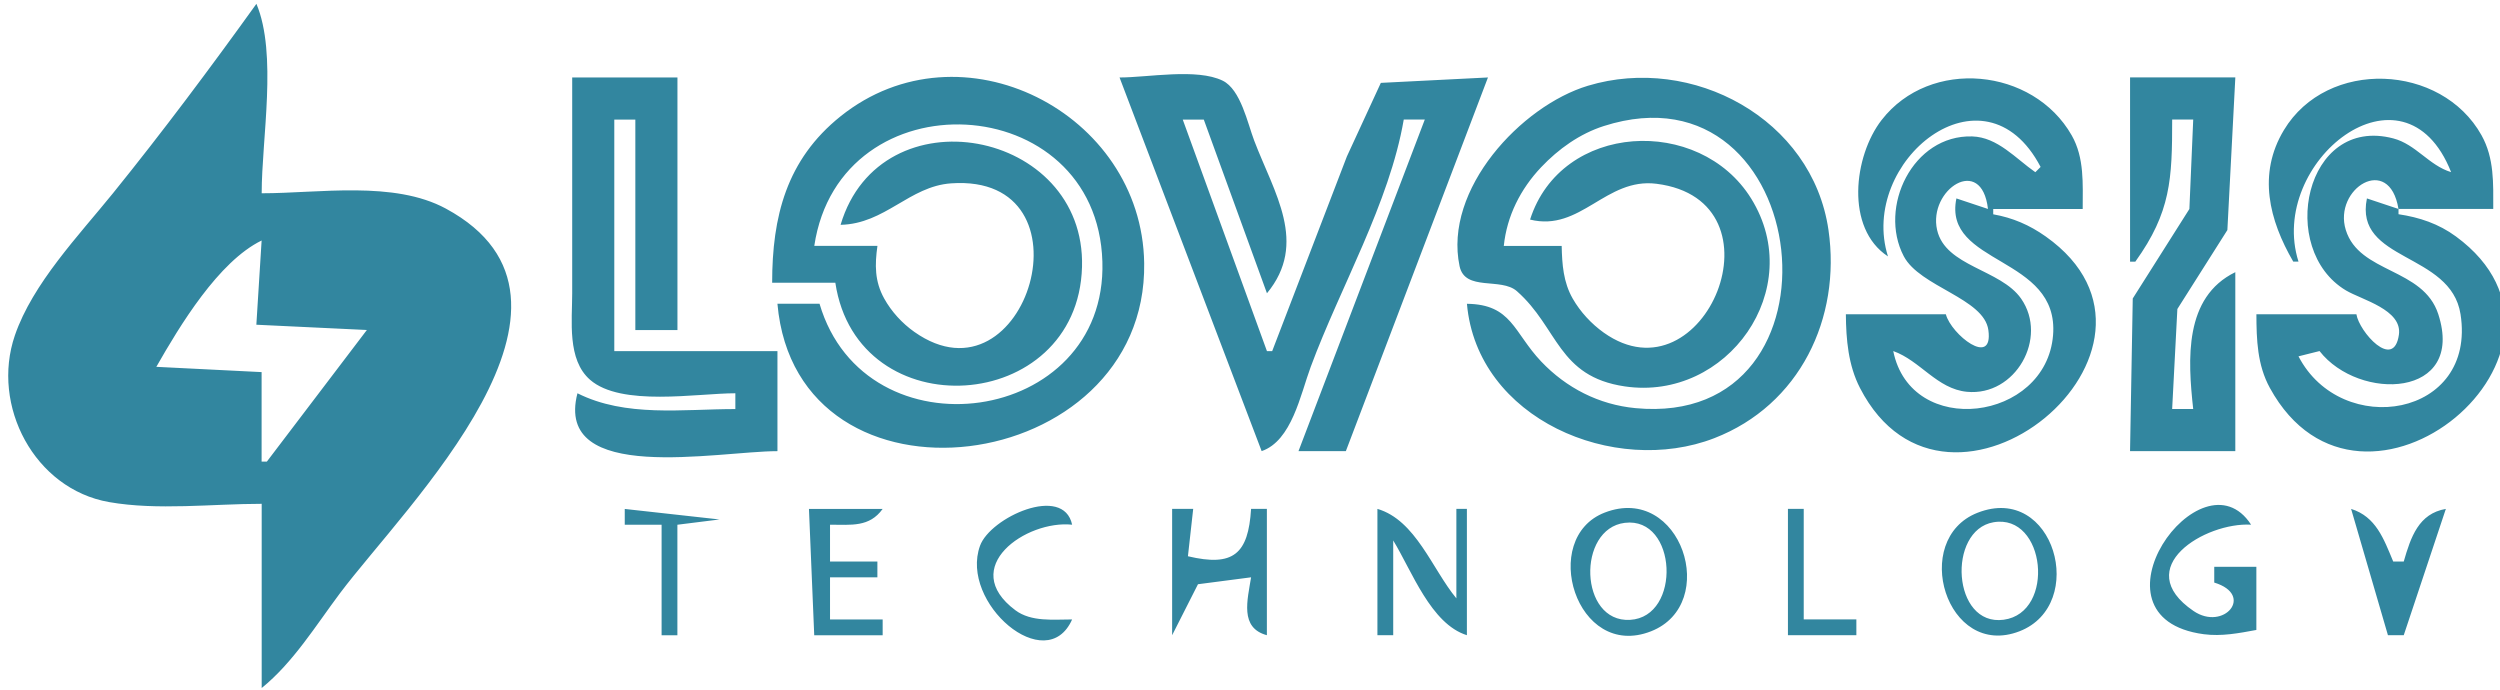
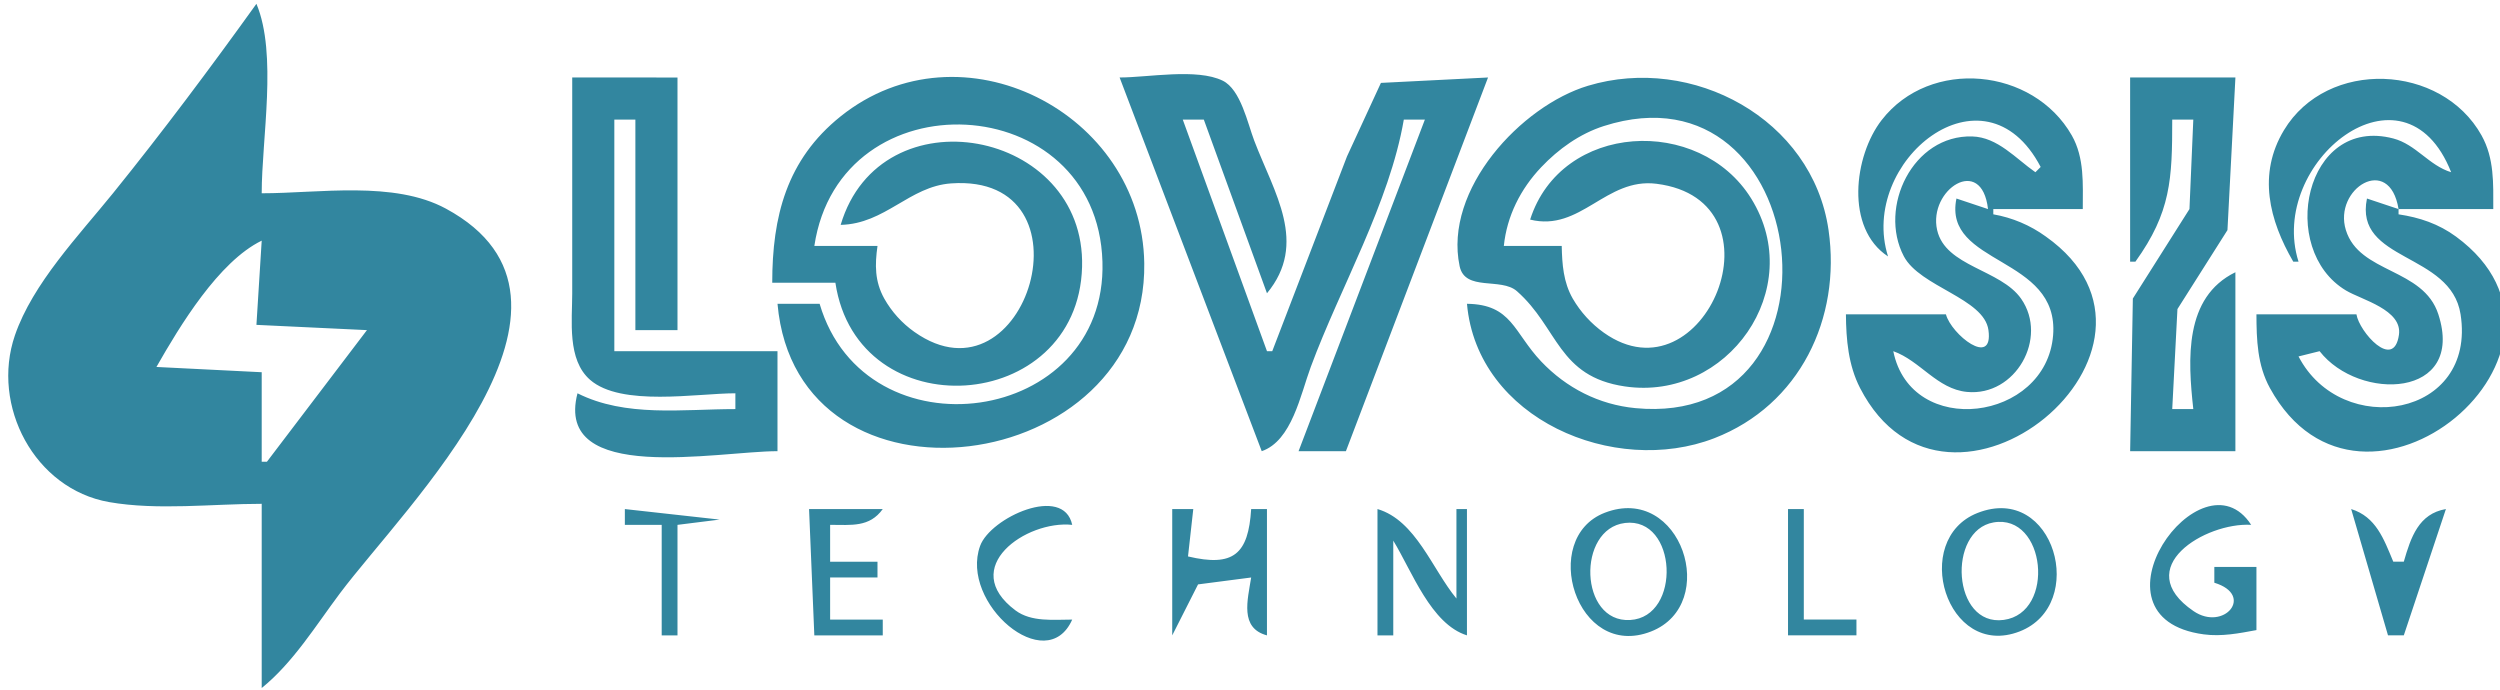
- <svg xmlns="http://www.w3.org/2000/svg" width="125.677mm" height="34.66mm" viewBox="0 0 125.677 34.66" version="1.1" id="svg1" xml:space="preserve">
-   <defs id="defs1" />
-   <g id="layer1" transform="translate(-33.50404,-104.956)">
-     <path style="fill:#32869f;stroke:none" d="m 46.395,105.147 c -2.315,3.223 -4.717,6.439 -7.213,9.525 -1.712,2.117 -4.035,4.534 -4.93,7.144 -1.212,3.534 0.985,7.721 4.734,8.38 2.44,0.429 5.198,0.087 7.673,0.087 v 9.26 c 1.583,-1.281 2.719,-3.14 3.935,-4.763 3.296,-4.395 13.919,-14.685 5.325,-19.337 -2.618,-1.417 -6.38,-0.771 -9.26,-0.771 0,-2.748 0.797,-6.996 -0.265,-9.525 m 15.875,3.704 v 10.848 c 4.42e-4,1.377 -0.263,3.336 0.898,4.349 1.564,1.365 5.375,0.678 7.304,0.678 v 0.794 c -2.654,0 -5.514,0.424 -7.938,-0.794 -1.194,4.615 7.055,2.91 10.054,2.91 v -5.027 h -8.202 v -11.642 h 1.058 v 10.583 h 2.117 v -12.7 h -5.292 m 10.054,10.319 h 3.175 c 1.107,7.383 12.193,6.646 12.401,-0.794 0.194,-6.933 -10.133,-8.864 -12.137,-2.117 2.241,-0.048 3.453,-1.937 5.556,-2.085 7.348,-0.515 3.797,11.449 -1.848,7.468 -0.616,-0.435 -1.151,-1.02 -1.517,-1.68 -0.481,-0.867 -0.473,-1.697 -0.338,-2.646 h -3.175 c 1.287,-8.587 14.22,-7.925 14.483,0.794 0.249,8.25 -11.923,9.919 -14.219,2.117 h -2.117 c 0.971,11.041 18.595,8.731 18.437,-2.041 -0.111,-7.567 -9.205,-12.232 -15.262,-7.383 -2.724,2.181 -3.44,5.05 -3.44,8.366 m 17.463,-10.319 7.144,18.785 c 1.515,-0.519 1.952,-2.845 2.466,-4.233 1.484,-4.009 3.953,-8.221 4.678,-12.435 h 1.058 l -6.35,16.669 h 2.381 l 7.144,-18.785 -5.385,0.272 -1.706,3.697 -3.757,9.79 H 97.195 L 92.962,110.968 h 1.058 l 3.175,8.731 c 2.079,-2.518 0.358,-5.049 -0.641,-7.673 -0.331,-0.869 -0.679,-2.573 -1.586,-3.015 -1.302,-0.635 -3.746,-0.16 -5.181,-0.16 m 20.637,7.144 c 2.539,0.629 3.803,-2.122 6.35,-1.801 6.648,0.838 2.402,11.067 -2.645,7.486 -0.625,-0.444 -1.185,-1.05 -1.565,-1.716 -0.471,-0.826 -0.533,-1.719 -0.553,-2.646 h -2.91 c 0.154,-1.501 0.839,-2.86 1.88,-3.958 0.868,-0.916 1.938,-1.681 3.147,-2.068 10.609,-3.396 12.647,15.237 1.587,14.181 -1.833,-0.175 -3.473,-1.015 -4.735,-2.345 -1.389,-1.465 -1.474,-2.873 -3.732,-2.9 0.509,5.797 7.417,8.699 12.435,6.755 4.295,-1.664 6.38,-6.029 5.741,-10.46 -0.808,-5.604 -6.859,-8.834 -12.091,-7.257 -3.358,1.012 -7.268,5.211 -6.455,9.07 0.271,1.286 2.079,0.551 2.881,1.257 2.086,1.837 2.048,4.29 5.426,4.788 5.147,0.758 9.175,-4.897 6.351,-9.445 -2.598,-4.185 -9.55,-3.838 -11.114,1.058 m 17.992,1.852 c -1.505,-4.759 4.825,-9.939 7.673,-4.498 l -0.265,0.265 c -0.984,-0.684 -1.896,-1.761 -3.175,-1.799 -2.986,-0.087 -4.729,3.56 -3.44,6.022 0.808,1.543 4.036,2.112 4.254,3.713 0.26,1.908 -1.871,0.22 -2.137,-0.793 h -5.027 c 0.011,1.267 0.119,2.555 0.71,3.704 4.418,8.588 17.238,-2.022 9.34,-7.614 -0.821,-0.581 -1.66,-0.942 -2.642,-1.117 v -0.265 h 4.498 c -1.4e-4,-1.257 0.093,-2.571 -0.553,-3.704 -1.937,-3.401 -7.118,-3.917 -9.557,-0.769 -1.399,1.806 -1.839,5.438 0.32,6.854 m 12.171,-8.996 v 9.26 h 0.265 c 1.787,-2.489 1.852,-4.153 1.852,-7.144 h 1.058 l -0.193,4.498 -2.847,4.498 -0.136,7.673 h 5.292 v -8.996 c -2.585,1.26 -2.39,4.389 -2.117,6.879 h -1.058 l 0.262,-5.027 2.514,-3.969 0.4,-7.673 h -5.292 m 8.202,9.26 h 0.265 c -1.582,-4.989 5.3,-10.496 7.673,-4.498 -1.119,-0.34 -1.768,-1.398 -2.911,-1.697 -4.449,-1.163 -5.826,5.585 -2.377,7.642 0.796,0.475 2.843,0.965 2.663,2.228 -0.26,1.822 -2.002,-0.158 -2.137,-1.03 h -5.027 c 0.004,1.281 0.044,2.551 0.677,3.704 4.645,8.473 17.08,-1.943 9.354,-7.614 -0.873,-0.641 -1.83,-0.959 -2.887,-1.118 v -0.265 h 4.763 c -1.3e-4,-1.282 0.057,-2.545 -0.59,-3.704 -2.016,-3.613 -7.758,-3.873 -9.934,-0.261 -1.331,2.21 -0.742,4.527 0.469,6.611 m -15.346,-2.646 -1.587,-0.529 c -0.696,3.375 5.186,2.867 4.859,6.879 -0.353,4.331 -7.142,5.21 -8.034,0.794 1.358,0.481 2.2,1.903 3.704,2.048 2.442,0.236 4.098,-2.712 2.724,-4.683 -1.033,-1.482 -3.806,-1.609 -4.224,-3.455 -0.457,-2.019 2.242,-3.814 2.558,-1.054 m 20.637,0 -1.587,-0.529 c -0.656,3.188 4.217,2.688 4.706,5.821 0.811,5.194 -5.983,6.283 -8.146,2.117 l 1.058,-0.265 c 1.986,2.546 7.336,2.372 5.97,-1.852 -0.758,-2.344 -3.973,-2.042 -4.651,-4.238 -0.639,-2.069 2.192,-3.859 2.649,-1.054 m -107.421,1.587 -0.265,4.233 5.556,0.265 -5.027,6.615 h -0.265 v -4.498 l -5.292,-0.265 c 1.178,-2.067 3.125,-5.293 5.292,-6.35 m 18.256,13.494 v 0.794 h 1.852 v 5.556 h 0.794 v -5.556 l 2.117,-0.265 -4.763,-0.529 m 9.26,0 0.265,6.35 h 3.44 v -0.794 h -2.646 v -2.117 h 2.381 v -0.794 h -2.381 v -1.852 c 1.074,-8.3e-4 1.977,0.134 2.646,-0.794 h -3.704 m 13.229,5.556 c -0.935,-6.2e-4 -2.055,0.133 -2.851,-0.461 -2.892,-2.155 0.539,-4.546 2.851,-4.302 -0.438,-2.045 -4.116,-0.363 -4.63,1.058 -1.039,2.871 3.335,6.622 4.63,3.704 m 5.027,-5.556 v 6.35 l 1.299,-2.563 2.67,-0.348 c -0.179,1.139 -0.585,2.541 0.794,2.91 v -6.35 h -0.794 c -0.14,2.272 -0.892,2.924 -3.175,2.381 l 0.265,-2.381 h -1.058 m 10.319,0 v 6.35 h 0.794 v -4.763 c 0.94,1.536 1.893,4.198 3.704,4.763 v -6.35 h -0.529 v 4.498 c -1.215,-1.468 -2.04,-3.931 -3.969,-4.498 m 11.426,0.186 c -3.308,1.278 -1.441,7.448 2.328,5.968 3.492,-1.371 1.507,-7.45 -2.328,-5.968 m 9.211,-0.186 v 6.35 h 3.44 v -0.794 h -2.646 v -5.556 h -0.794 m 9.529,0.196 c -3.389,1.335 -1.568,7.381 2.111,5.957 3.453,-1.336 1.749,-7.477 -2.111,-5.957 m 14.019,5.889 v -3.175 h -2.117 v 0.794 c 2.048,0.624 0.476,2.463 -1.043,1.428 -3.2,-2.182 0.594,-4.472 2.895,-4.338 -2.494,-3.848 -8.59,4.676 -2.381,5.506 0.892,0.119 1.773,-0.052 2.646,-0.214 m 4.763,-6.085 1.852,6.35 h 0.794 l 2.117,-6.35 c -1.367,0.235 -1.762,1.414 -2.117,2.646 h -0.529 c -0.477,-1.144 -0.87,-2.256 -2.117,-2.646 m -36.509,0.7 c 2.636,-0.32 2.858,4.73 0.262,4.878 -2.561,0.145 -2.682,-4.584 -0.262,-4.878 m 18.529,-0.028 c 2.63,-0.454 3.135,4.546 0.515,4.9 -2.593,0.35 -2.848,-4.497 -0.515,-4.9 z" id="path1" />
-   </g>
+ <svg xmlns="http://www.w3.org/2000/svg" xml:space="preserve" width="475" height="131" viewBox="0 0 125.677 34.66">
+   <path d="M46.395 105.147c-2.315 3.223-4.717 6.439-7.212 9.525-1.712 2.117-4.035 4.534-4.93 7.144-1.212 3.534.985 7.72 4.734 8.38 2.44.428 5.198.087 7.673.087v9.26c1.583-1.28 2.718-3.14 3.935-4.763 3.296-4.395 13.92-14.685 5.325-19.336-2.618-1.417-6.38-.772-9.26-.772 0-2.748.796-6.996-.265-9.525m15.875 3.704V119.7c0 1.377-.263 3.336.898 4.35 1.564 1.364 5.375.677 7.304.677v.794c-2.654 0-5.514.424-7.937-.794-1.195 4.615 7.054 2.91 10.054 2.91v-5.026h-8.202v-11.642h1.058v10.583h2.117v-12.7zm10.054 10.319H75.5c1.107 7.383 12.193 6.646 12.401-.794.194-6.933-10.132-8.863-12.136-2.116 2.24-.048 3.452-1.938 5.556-2.085 7.349-.515 3.797 11.449-1.848 7.468a5.14 5.14 0 0 1-1.518-1.68c-.48-.866-.473-1.697-.338-2.645h-3.175c1.287-8.587 14.22-7.925 14.483.794.25 8.25-11.923 9.918-14.218 2.116H72.59c.971 11.042 18.595 8.731 18.437-2.04-.112-7.568-9.205-12.233-15.262-7.384-2.724 2.18-3.44 5.05-3.44 8.366m17.463-10.319 7.144 18.786c1.515-.52 1.951-2.846 2.465-4.234 1.484-4.009 3.953-8.221 4.678-12.435h1.059l-6.35 16.669h2.38l7.145-18.786-5.385.272-1.706 3.697-3.757 9.79h-.265l-4.233-11.642h1.058l3.175 8.731c2.079-2.518.358-5.049-.641-7.673-.331-.868-.68-2.573-1.586-3.015-1.303-.635-3.746-.16-5.181-.16m20.637 7.144c2.54.629 3.804-2.122 6.35-1.801 6.649.838 2.402 11.067-2.645 7.486a5.5 5.5 0 0 1-1.564-1.716c-.471-.827-.533-1.72-.553-2.646h-2.91c.153-1.5.838-2.86 1.88-3.958.868-.916 1.938-1.681 3.146-2.068 10.61-3.396 12.648 15.237 1.588 14.181-1.833-.175-3.473-1.015-4.735-2.345-1.389-1.465-1.473-2.873-3.732-2.9.51 5.798 7.418 8.7 12.436 6.756 4.295-1.664 6.38-6.03 5.741-10.46-.808-5.604-6.859-8.834-12.091-7.257-3.359 1.011-7.269 5.21-6.455 9.07.27 1.286 2.079.551 2.88 1.257 2.086 1.837 2.048 4.29 5.427 4.788 5.146.759 9.175-4.897 6.351-9.445-2.598-4.186-9.55-3.838-11.114 1.058m17.992 1.852c-1.506-4.76 4.825-9.939 7.673-4.498l-.265.265c-.984-.685-1.895-1.761-3.175-1.799-2.985-.087-4.73 3.56-3.44 6.022.81 1.543 4.037 2.112 4.255 3.713.26 1.908-1.87.22-2.138-.793H126.3c.01 1.268.12 2.555.71 3.704 4.418 8.588 17.238-2.021 9.34-7.614a6.36 6.36 0 0 0-2.641-1.117v-.264h4.498c0-1.257.092-2.57-.553-3.704-1.937-3.401-7.118-3.917-9.557-.77-1.4 1.806-1.84 5.439.32 6.855m12.17-8.996v9.26h.265c1.788-2.488 1.852-4.152 1.852-7.143h1.059l-.193 4.498-2.846 4.498-.136 7.673h5.291v-8.996c-2.584 1.26-2.39 4.389-2.116 6.879h-1.059l.262-5.027 2.514-3.969.4-7.673zm8.202 9.26h.264c-1.581-4.988 5.3-10.496 7.673-4.497-1.118-.34-1.767-1.398-2.91-1.697-4.45-1.163-5.826 5.585-2.377 7.642.795.475 2.842.965 2.662 2.228-.26 1.822-2.001-.158-2.137-1.03h-5.027c.004 1.282.044 2.551.677 3.705 4.645 8.473 17.08-1.943 9.353-7.614-.873-.64-1.83-.96-2.886-1.118v-.264h4.762c0-1.282.057-2.545-.59-3.704-2.015-3.613-7.757-3.873-9.933-.261-1.331 2.21-.742 4.527.469 6.61m-15.346-2.645-1.587-.53c-.696 3.375 5.186 2.867 4.859 6.88-.354 4.331-7.143 5.21-8.034.794 1.357.481 2.2 1.902 3.704 2.048 2.442.237 4.098-2.712 2.724-4.683-1.033-1.482-3.806-1.609-4.224-3.455-.457-2.019 2.243-3.814 2.558-1.054m20.638 0-1.588-.53c-.656 3.189 4.217 2.688 4.706 5.821.81 5.195-5.983 6.283-8.146 2.117l1.059-.264c1.986 2.545 7.336 2.372 5.97-1.852-.758-2.344-3.973-2.043-4.65-4.238-.64-2.069 2.192-3.86 2.649-1.054M46.66 117.053l-.265 4.234 5.556.264-5.027 6.615h-.264v-4.498l-5.292-.265c1.178-2.067 3.125-5.293 5.292-6.35m18.256 13.494v.794h1.852v5.556h.794v-5.556l2.116-.265zm9.26 0 .265 6.35h3.44v-.794h-2.646v-2.116h2.381v-.794h-2.381v-1.852c1.074-.001 1.976.134 2.646-.794zm13.23 5.556c-.936 0-2.055.133-2.851-.46-2.892-2.156.539-4.546 2.85-4.302-.438-2.045-4.115-.363-4.63 1.058-1.039 2.872 3.335 6.622 4.63 3.704m5.028-5.556v6.35l1.298-2.563 2.67-.347c-.178 1.138-.584 2.54.794 2.91v-6.35h-.794c-.14 2.272-.892 2.924-3.175 2.381l.265-2.38zm10.318 0v6.35h.794v-4.763c.94 1.535 1.893 4.197 3.704 4.762v-6.35h-.529v4.498c-1.215-1.468-2.04-3.93-3.969-4.498m11.426.186c-3.308 1.279-1.44 7.448 2.329 5.968 3.492-1.372 1.506-7.45-2.329-5.968m9.212-.186v6.35h3.44v-.794h-2.646v-5.556zm9.529.196c-3.389 1.335-1.569 7.382 2.111 5.958 3.453-1.337 1.749-7.478-2.111-5.958m14.019 5.89v-3.176h-2.117v.794c2.048.624.476 2.464-1.043 1.428-3.2-2.182.595-4.472 2.895-4.338-2.494-3.848-8.59 4.676-2.381 5.506.892.12 1.772-.052 2.646-.215m4.762-6.085 1.852 6.35h.794l2.117-6.35c-1.367.235-1.762 1.414-2.117 2.646h-.529c-.477-1.145-.87-2.256-2.117-2.646m-36.51.7c2.637-.319 2.86 4.731.262 4.878-2.56.146-2.682-4.584-.261-4.877m18.529-.028c2.63-.454 3.135 4.546.515 4.9-2.594.35-2.848-4.497-.515-4.9" style="fill:#32869f;stroke:none" transform="translate(-33.504 -104.956)" />
</svg>
